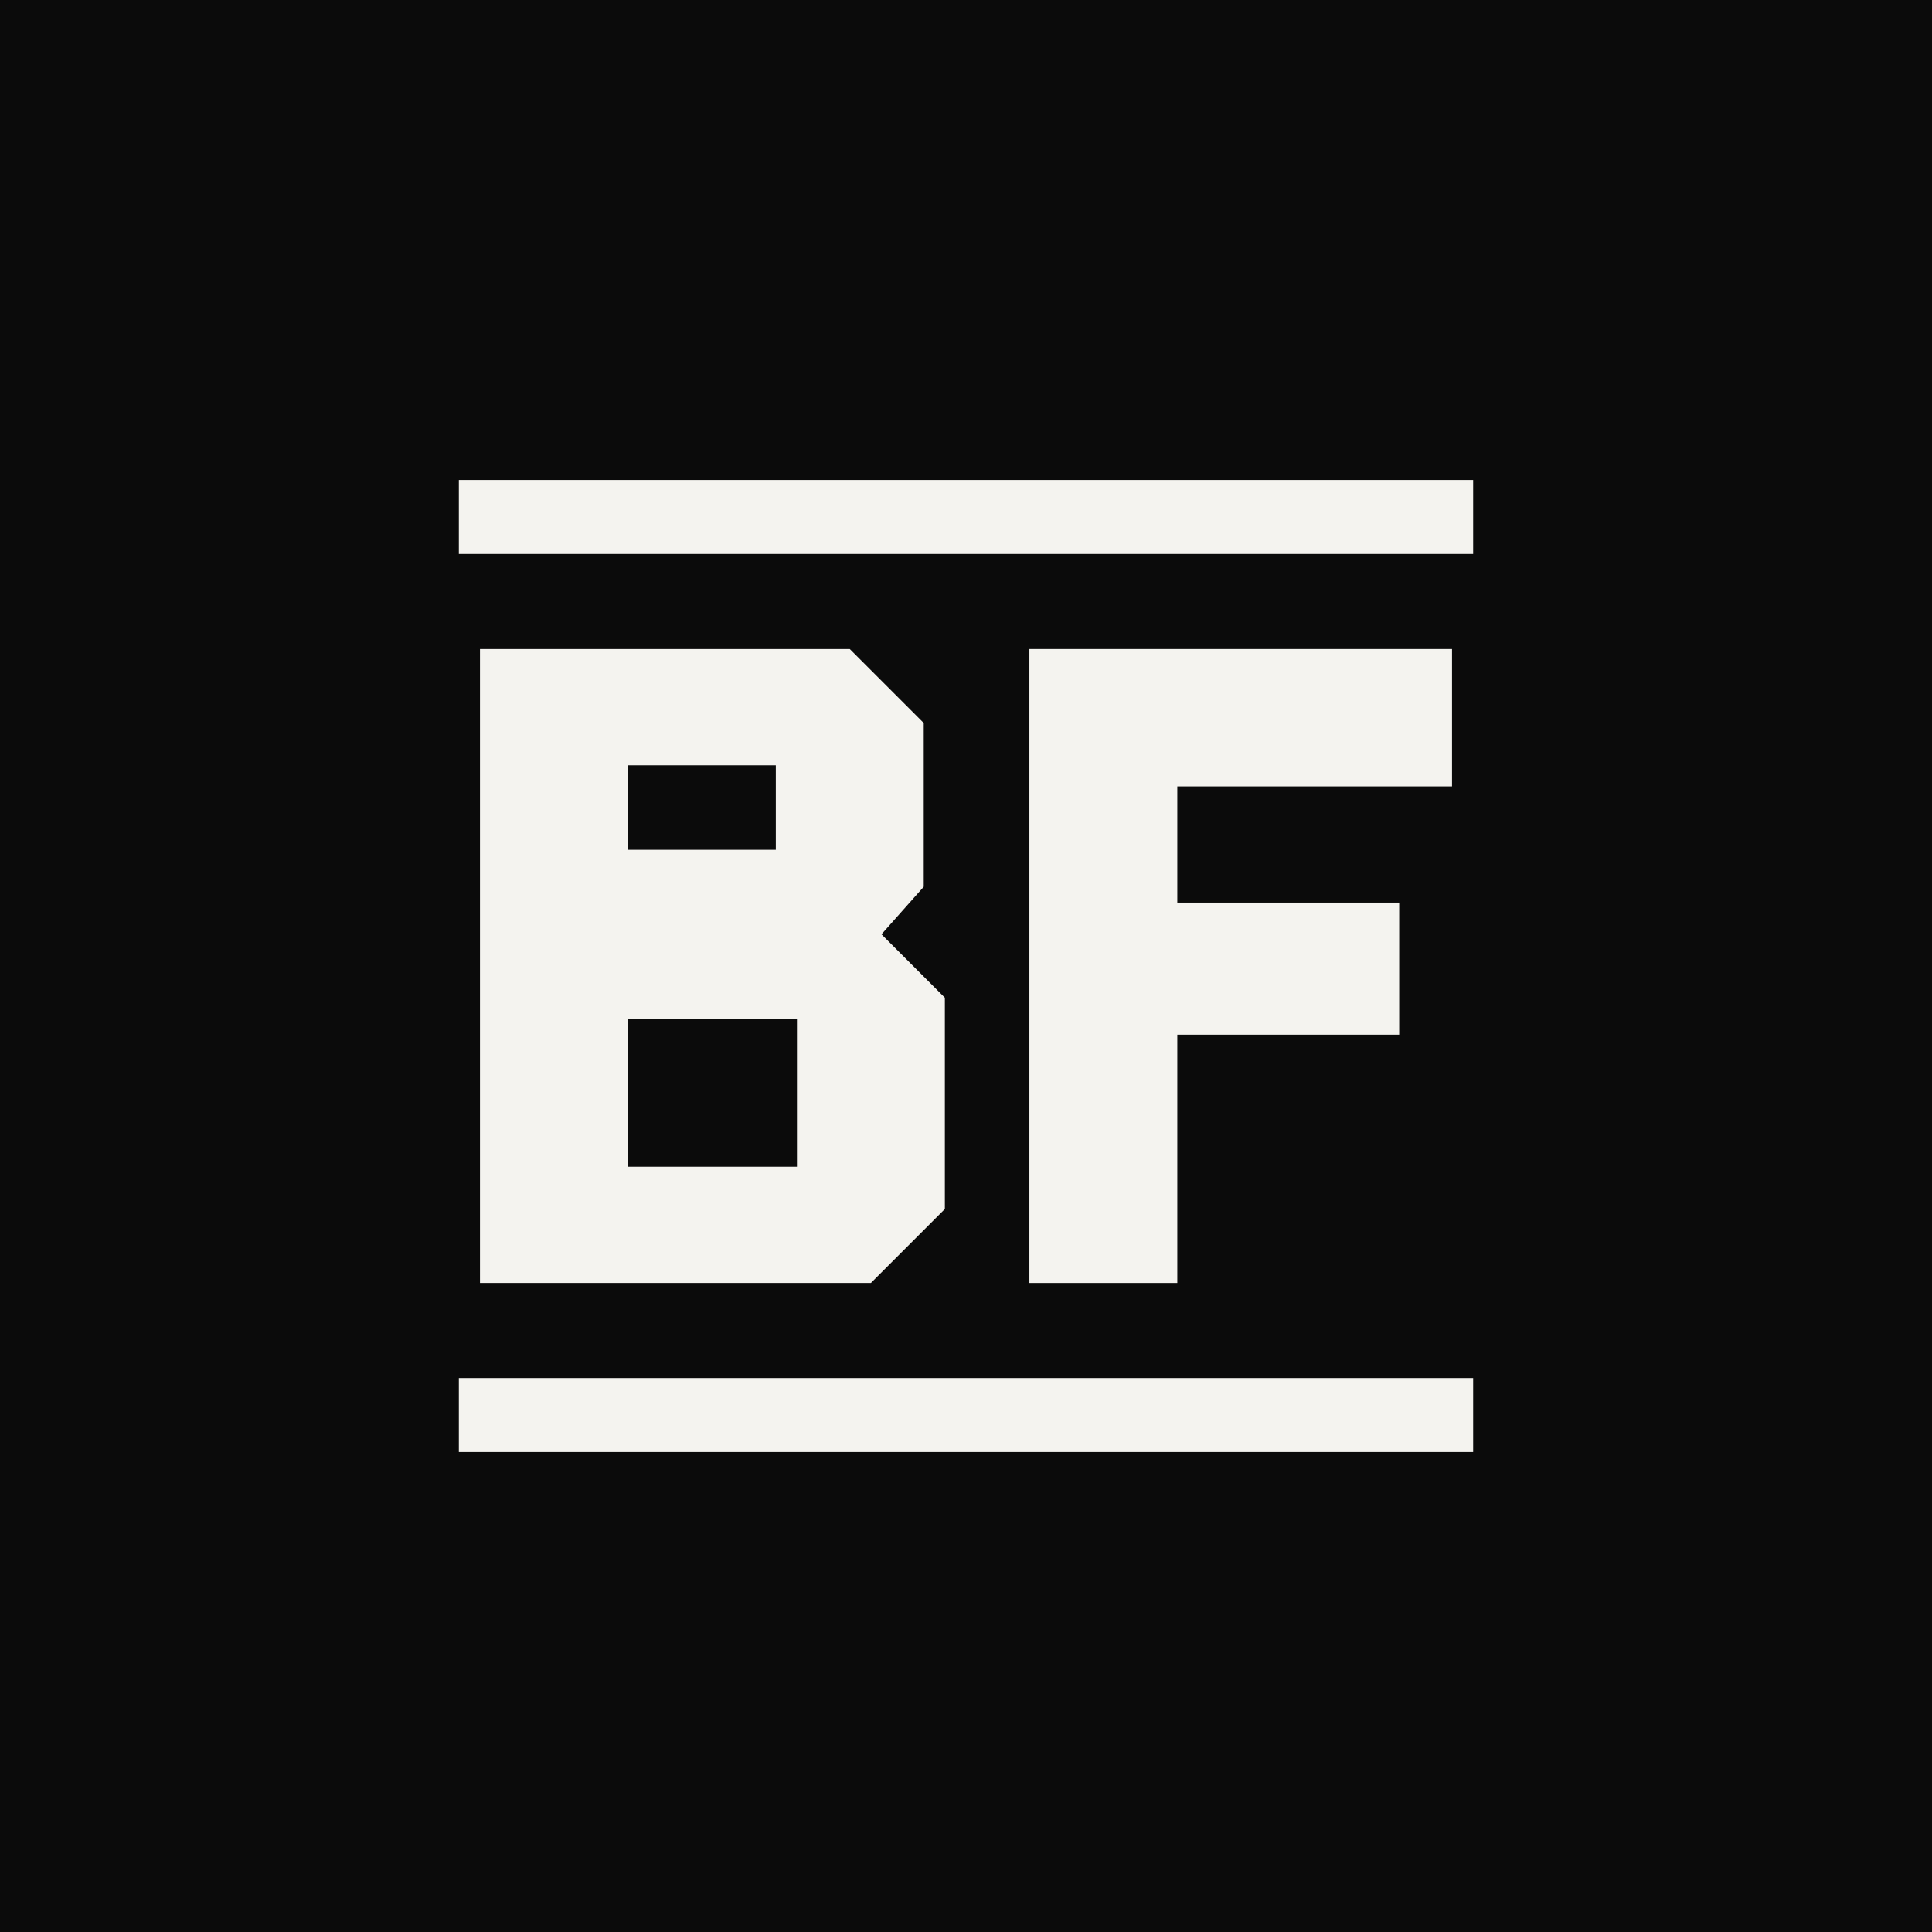
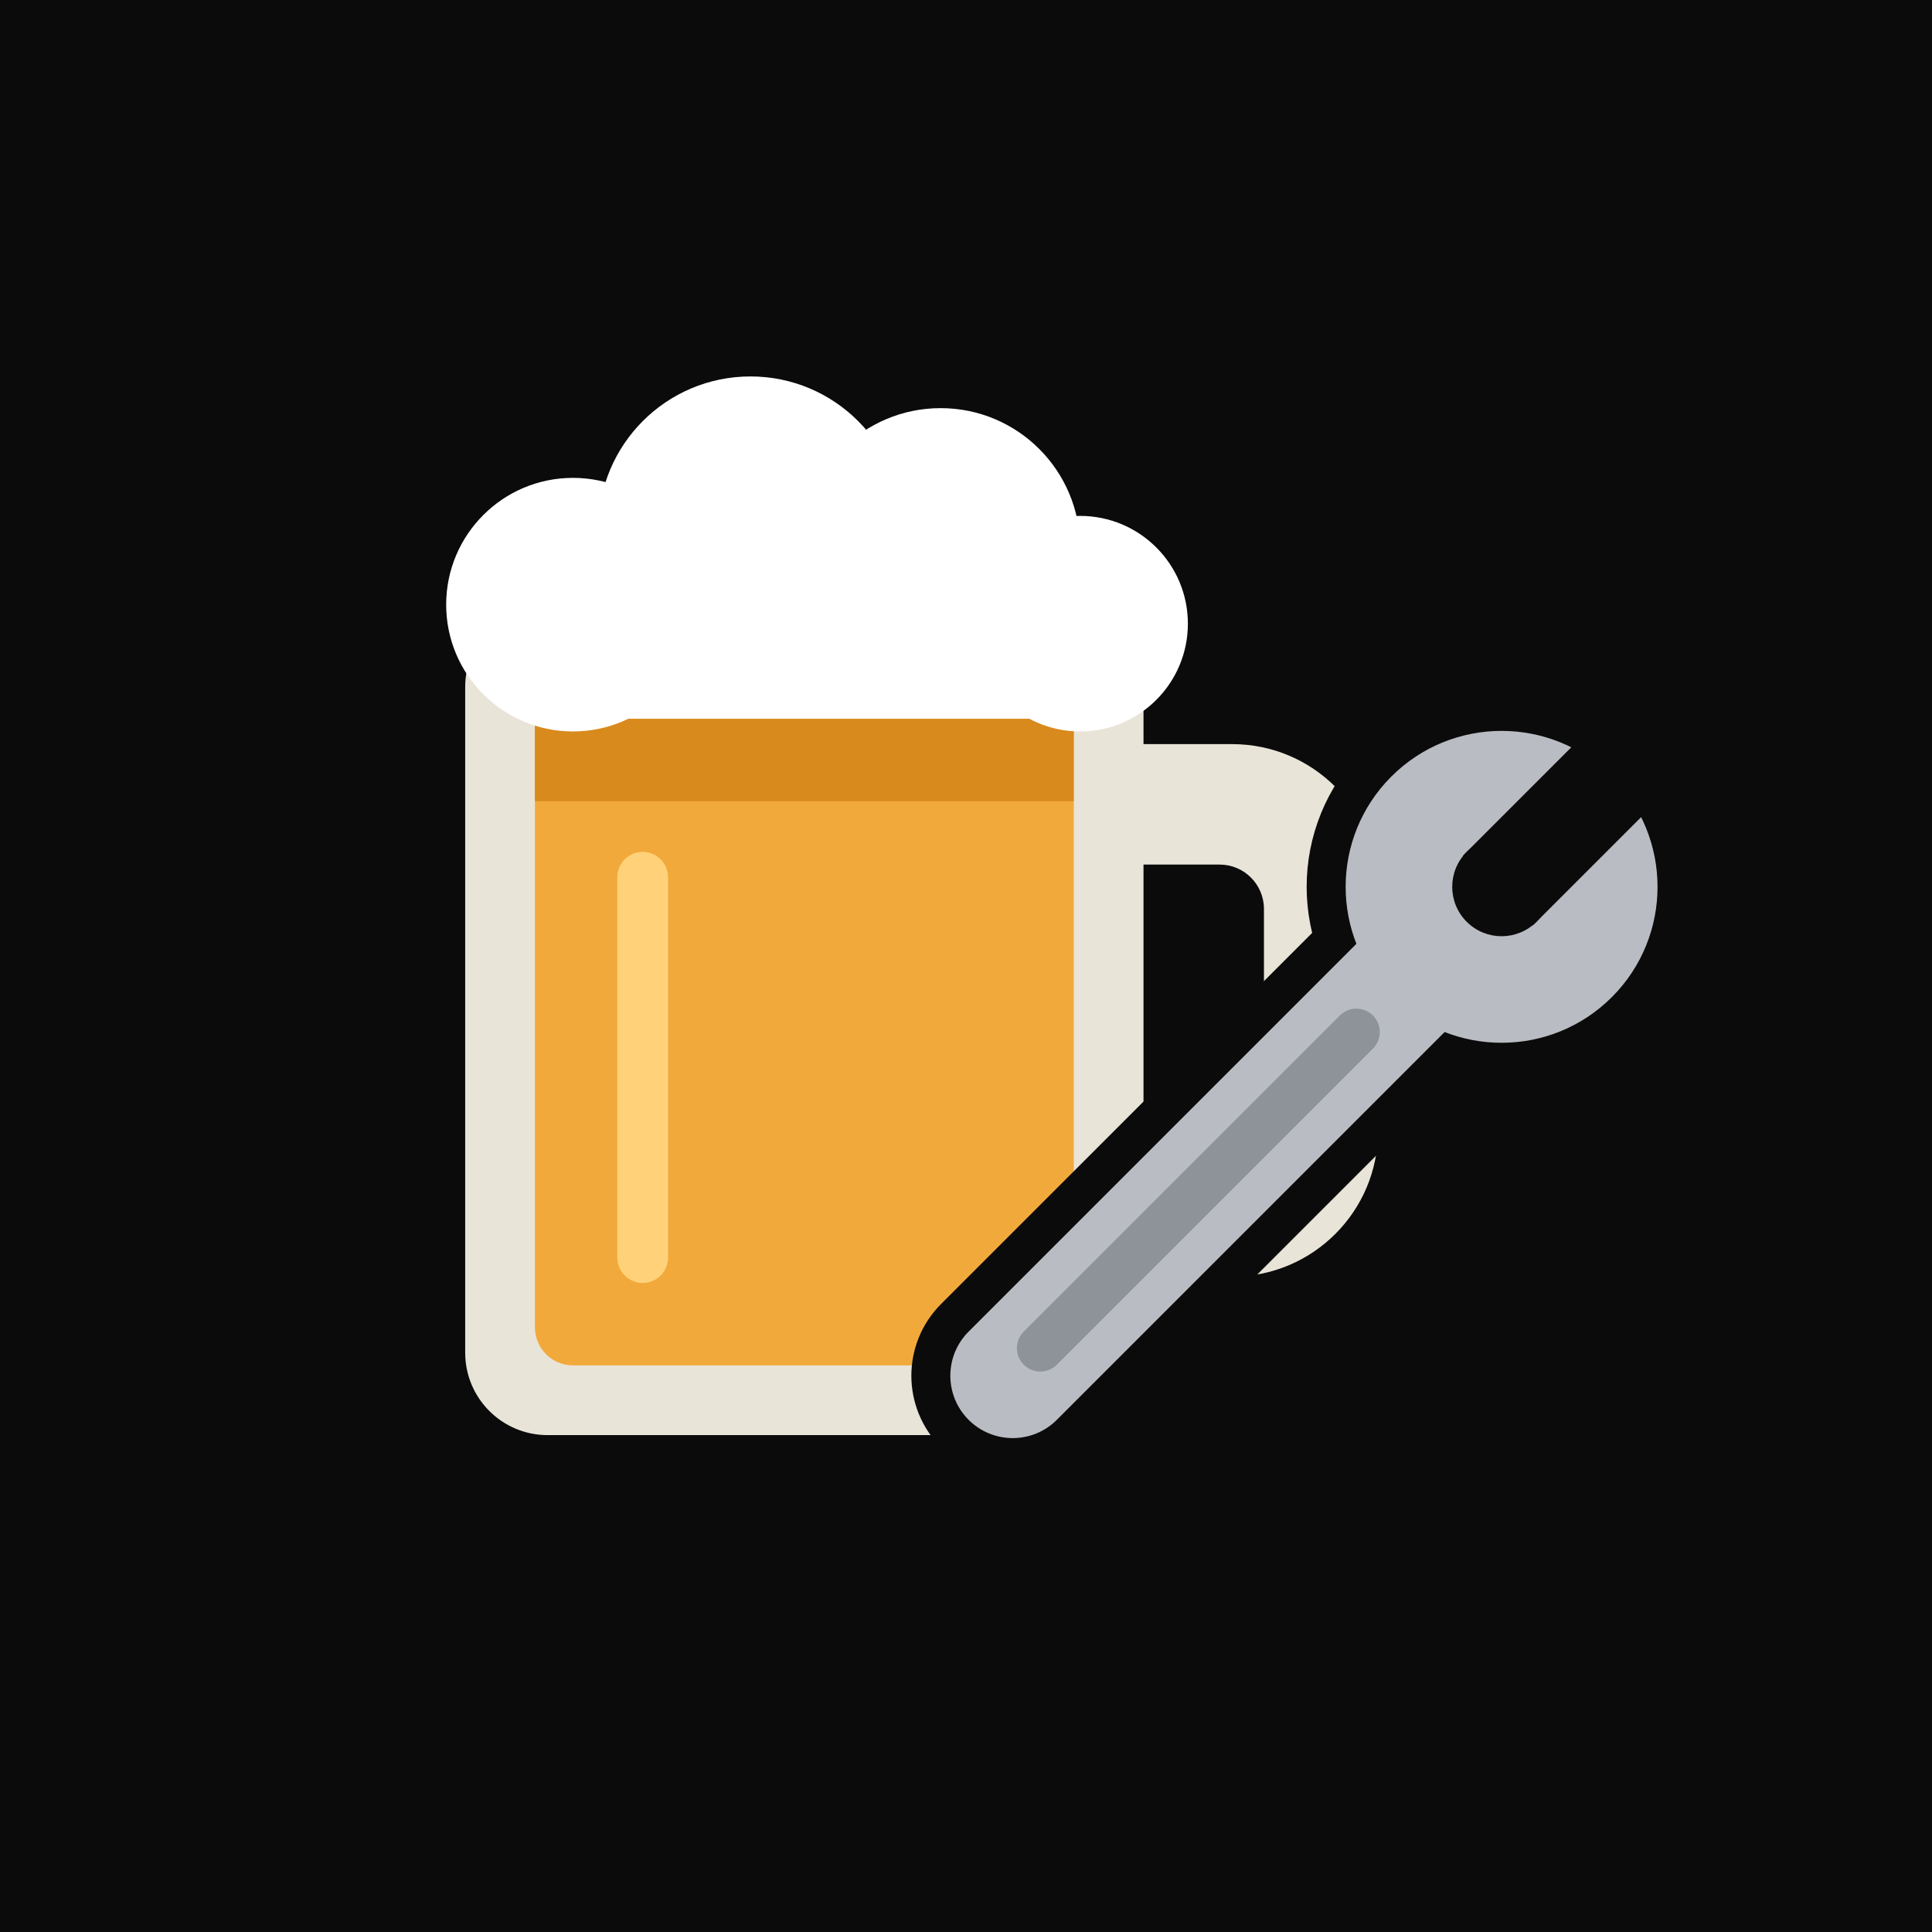
<svg xmlns="http://www.w3.org/2000/svg" viewBox="0 0 512 512">
+   <defs>
+     <mask id="chave-boca">
+       <rect x="-200" y="-300" width="400" height="600" fill="#fff" />
+       <rect x="-19" y="-222" width="38" height="74" fill="#000" />
+       <circle cx="0" cy="-150" r="19" fill="#000" />
+     </mask>
+     <g id="chave">
+       <circle cx="0" cy="-150" r="60" />
+       <rect x="-24" y="-150" width="48" height="290" rx="24" />
+     </g>
+   </defs>
  <rect width="512" height="512" fill="#0b0b0b" />
-   <g fill="#f4f3ef" transform="translate(256 256) scale(0.7) translate(-256 -256)">
-     <rect x="64" y="72" width="384" height="28" />
-     <rect x="64" y="412" width="384" height="28" />
-     <path fill-rule="evenodd" d="M72 136H212L240 164V226L224 244L248 268V348L220 376H72Z M128 180H184V212H128Z M128 276H192V332H128Z" />
-     <path d="M280 136H440V188H336V232H420V282H336V376H280Z" />
+   <g transform="translate(256 256) scale(0.84) translate(-270 -284)">
+     <g>
+       <path d="M318 214h36a46 46 0 0 1 46 46v76a46 46 0 0 1-46 46h-36v-38h32a14 14 0 0 0 14-14v-64a14 14 0 0 0-14-14h-32z" fill="#e9e4d8" />
+       <rect x="112" y="170" width="214" height="262" rx="26" fill="#e9e4d8" />
+       <rect x="134" y="196" width="170" height="214" rx="12" fill="#f2a93b" />
+       <rect x="134" y="196" width="170" height="36" fill="#d98a1c" />
+       <rect x="160" y="248" width="16" height="136" rx="8" fill="#ffd27a" />
+       <g fill="#ffffff">
+         <circle cx="146" cy="170" r="40" />
+         <circle cx="202" cy="146" r="48" />
+         <circle cx="262" cy="152" r="44" />
+         <circle cx="306" cy="176" r="34" />
+         <rect x="118" y="160" width="202" height="46" rx="20" />
+       </g>
+     </g>
+     <g transform="translate(352 346) rotate(45) scale(0.82)">
+       <g mask="url(#chave-boca)">
+         <use href="#chave" fill="#0b0b0b" stroke="#0b0b0b" stroke-width="30" stroke-linejoin="round" />
+         <use href="#chave" fill="#b9bcc2" />
+         <rect x="-9" y="-80" width="18" height="190" rx="9" fill="#8e9299" />
+       </g>
+     </g>
  </g>
</svg>
